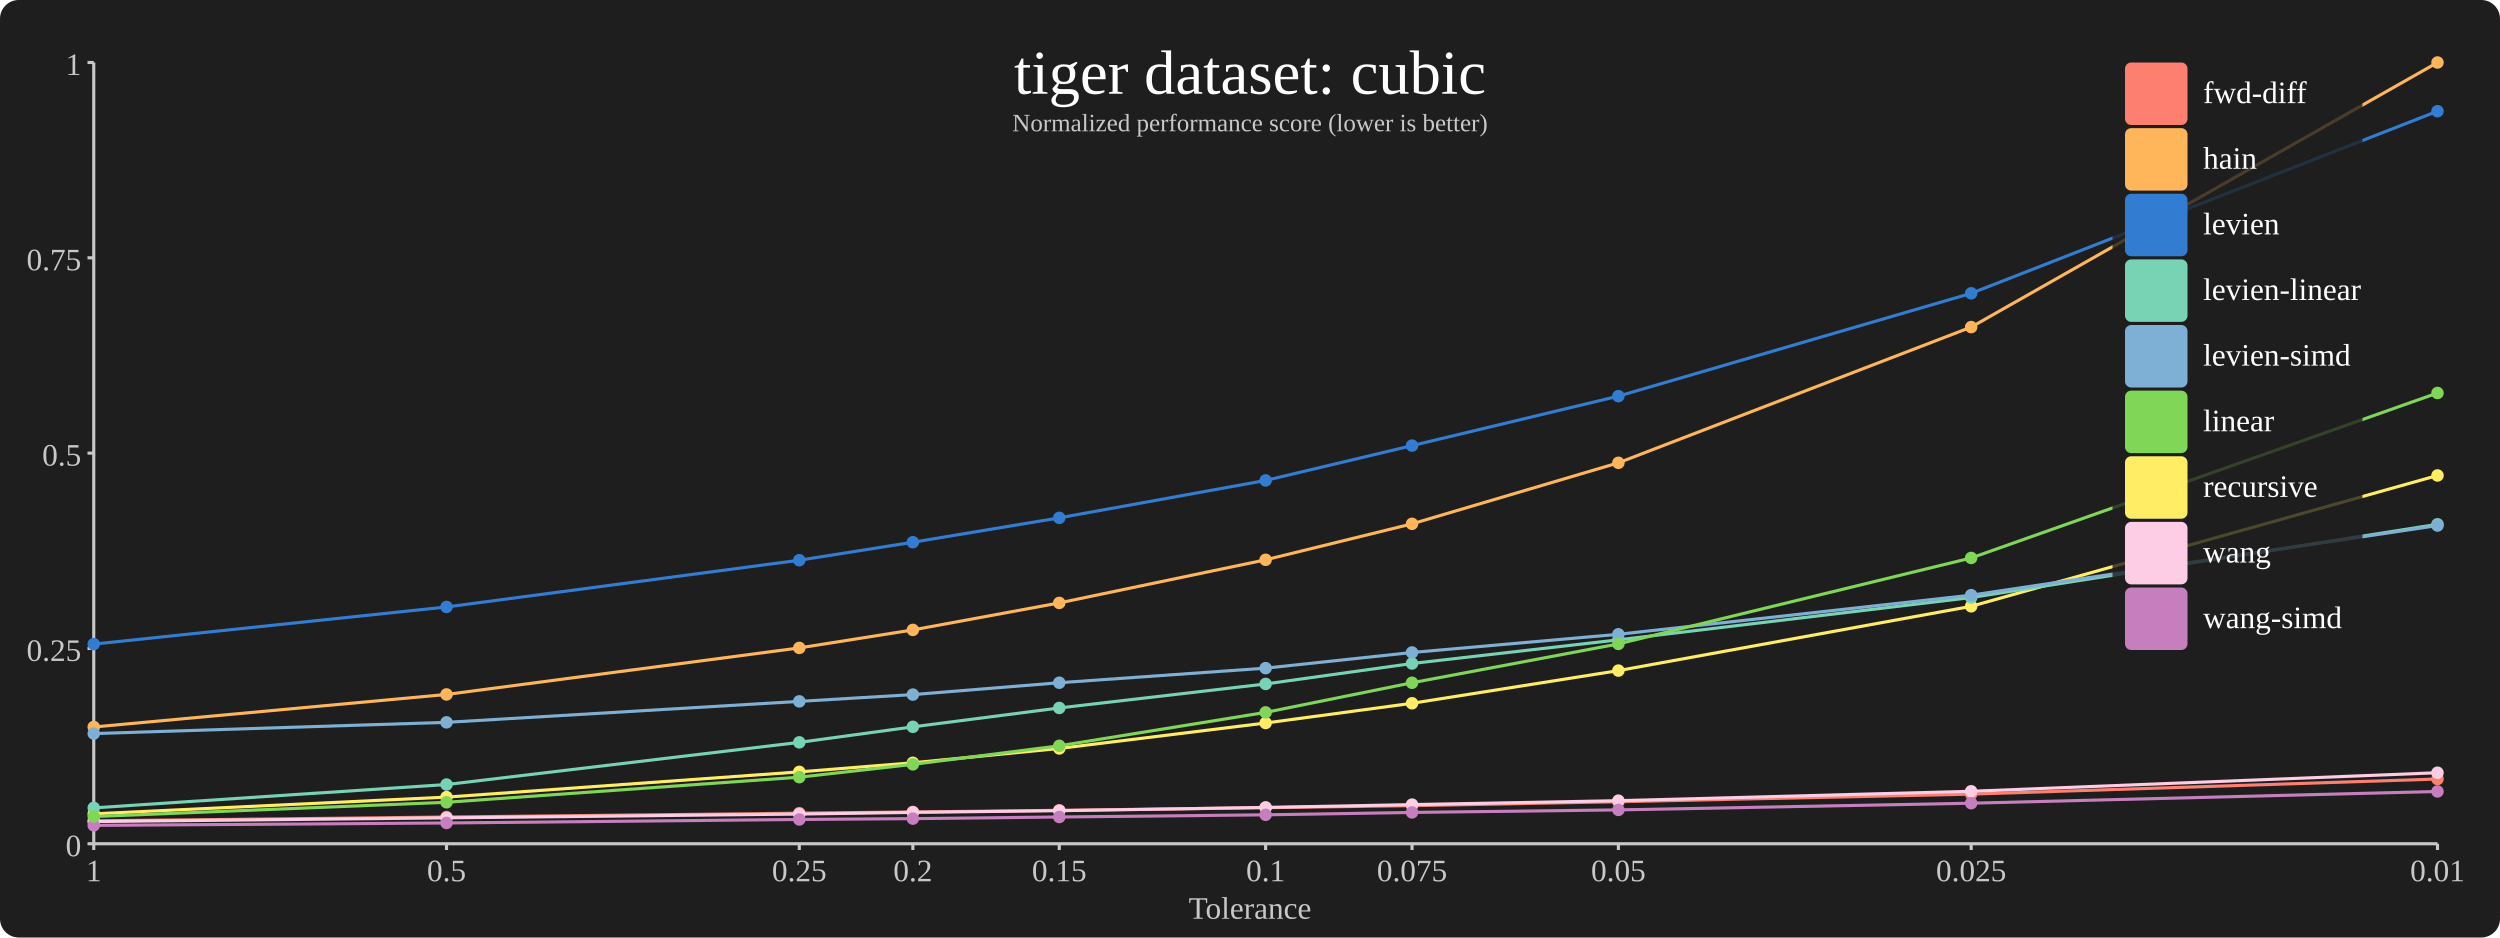
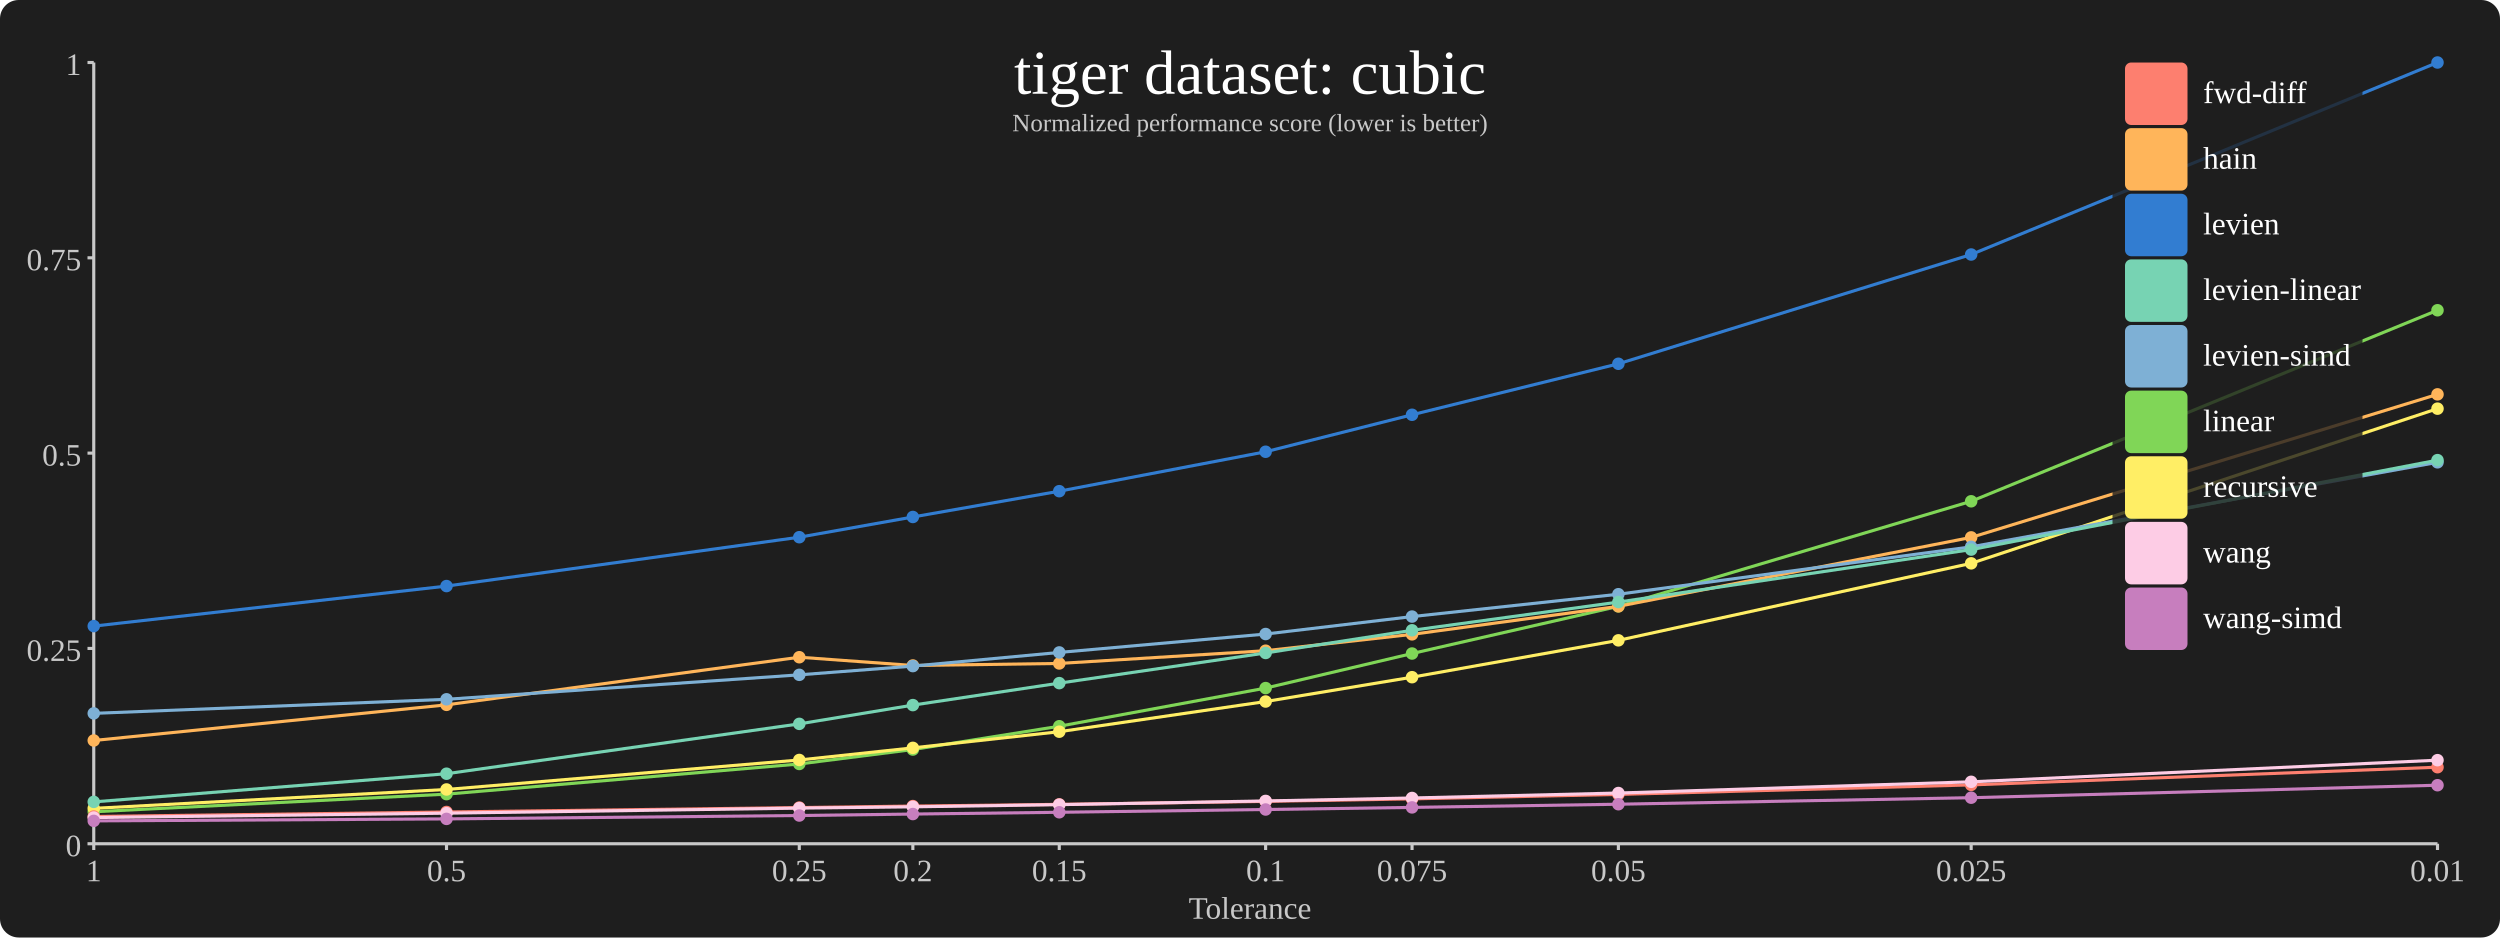
<svg xmlns="http://www.w3.org/2000/svg" viewBox="0 0 800 300">
  <rect x="0" y="0" width="800" height="300" ry="6" style="fill:rgb(30,30,30);stroke:none;fill-opacity:1;stroke-opacity:1;" />
  <path d="M 30 20 L 30 270" style="stroke:rgb(200,200,200);stroke-width:1" />
  <path d="M 30 270 L 780 270" style="stroke:rgb(200,200,200);stroke-width:1" />
  <path d="M 780 270 L 780 272" style="stroke:rgb(200,200,200);stroke-width:1" />
  <text x="780" y="282" style="font-size:10px;fill:rgb(200,200,200);text-anchor:middle;text-align:center;"> 0.01 </text>
  <path d="M 630.772 270 L 630.772 272" style="stroke:rgb(200,200,200);stroke-width:1" />
  <text x="630.772" y="282" style="font-size:10px;fill:rgb(200,200,200);text-anchor:middle;text-align:center;"> 0.025 </text>
  <path d="M 517.886 270 L 517.886 272" style="stroke:rgb(200,200,200);stroke-width:1" />
  <text x="517.886" y="282" style="font-size:10px;fill:rgb(200,200,200);text-anchor:middle;text-align:center;"> 0.05 </text>
  <path d="M 451.852 270 L 451.852 272" style="stroke:rgb(200,200,200);stroke-width:1" />
  <text x="451.852" y="282" style="font-size:10px;fill:rgb(200,200,200);text-anchor:middle;text-align:center;"> 0.075 </text>
  <path d="M 405 270 L 405 272" style="stroke:rgb(200,200,200);stroke-width:1" />
  <text x="405" y="282" style="font-size:10px;fill:rgb(200,200,200);text-anchor:middle;text-align:center;"> 0.1 </text>
  <path d="M 338.966 270 L 338.966 272" style="stroke:rgb(200,200,200);stroke-width:1" />
  <text x="338.966" y="282" style="font-size:10px;fill:rgb(200,200,200);text-anchor:middle;text-align:center;"> 0.15 </text>
  <path d="M 292.114 270 L 292.114 272" style="stroke:rgb(200,200,200);stroke-width:1" />
  <text x="292.114" y="282" style="font-size:10px;fill:rgb(200,200,200);text-anchor:middle;text-align:center;"> 0.2 </text>
  <path d="M 255.773 270 L 255.773 272" style="stroke:rgb(200,200,200);stroke-width:1" />
  <text x="255.773" y="282" style="font-size:10px;fill:rgb(200,200,200);text-anchor:middle;text-align:center;"> 0.25 </text>
  <path d="M 142.886 270 L 142.886 272" style="stroke:rgb(200,200,200);stroke-width:1" />
  <text x="142.886" y="282" style="font-size:10px;fill:rgb(200,200,200);text-anchor:middle;text-align:center;"> 0.5 </text>
  <path d="M 30 270 L 30 272" style="stroke:rgb(200,200,200);stroke-width:1" />
  <text x="30" y="282" style="font-size:10px;fill:rgb(200,200,200);text-anchor:middle;text-align:center;"> 1 </text>
  <path d="M 28 270 L 30 270" style="stroke:rgb(200,200,200);stroke-width:1" />
  <text x="26" y="274" style="font-size:10px;fill:rgb(200,200,200);text-anchor:end;text-align:right;"> 0 </text>
  <path d="M 28 207.5 L 30 207.5" style="stroke:rgb(200,200,200);stroke-width:1" />
  <text x="26" y="211.5" style="font-size:10px;fill:rgb(200,200,200);text-anchor:end;text-align:right;"> 0.25 </text>
  <path d="M 28 145 L 30 145" style="stroke:rgb(200,200,200);stroke-width:1" />
  <text x="26" y="149" style="font-size:10px;fill:rgb(200,200,200);text-anchor:end;text-align:right;"> 0.5 </text>
  <path d="M 28 82.5 L 30 82.5" style="stroke:rgb(200,200,200);stroke-width:1" />
  <text x="26" y="86.5" style="font-size:10px;fill:rgb(200,200,200);text-anchor:end;text-align:right;"> 0.75 </text>
  <path d="M 28 20 L 30 20" style="stroke:rgb(200,200,200);stroke-width:1" />
  <text x="26" y="24" style="font-size:10px;fill:rgb(200,200,200);text-anchor:end;text-align:right;"> 1 </text>
  <text x="400" y="294" style="font-size:10px;fill:rgb(200,200,200);text-anchor:middle;text-align:center;"> Tolerance </text>
-   <circle cx="780" cy="152.147" r="2" style="fill:rgb(255,238,101);stroke:none;fill-opacity:1;stroke-opacity:1;" />
-   <path d="M 780 152.147 L 630.772 194.018" style="stroke:rgb(255,238,101);stroke-width:1" />
-   <circle cx="630.772" cy="194.018" r="2" style="fill:rgb(255,238,101);stroke:none;fill-opacity:1;stroke-opacity:1;" />
-   <path d="M 630.772 194.018 L 517.886 214.593" style="stroke:rgb(255,238,101);stroke-width:1" />
-   <circle cx="517.886" cy="214.593" r="2" style="fill:rgb(255,238,101);stroke:none;fill-opacity:1;stroke-opacity:1;" />
-   <path d="M 517.886 214.593 L 451.852 225.048" style="stroke:rgb(255,238,101);stroke-width:1" />
-   <circle cx="451.852" cy="225.048" r="2" style="fill:rgb(255,238,101);stroke:none;fill-opacity:1;stroke-opacity:1;" />
-   <path d="M 451.852 225.048 L 405 231.357" style="stroke:rgb(255,238,101);stroke-width:1" />
-   <circle cx="405" cy="231.357" r="2" style="fill:rgb(255,238,101);stroke:none;fill-opacity:1;stroke-opacity:1;" />
-   <path d="M 405 231.357 L 338.966 239.502" style="stroke:rgb(255,238,101);stroke-width:1" />
-   <circle cx="338.966" cy="239.502" r="2" style="fill:rgb(255,238,101);stroke:none;fill-opacity:1;stroke-opacity:1;" />
-   <path d="M 338.966 239.502 L 292.114 244.093" style="stroke:rgb(255,238,101);stroke-width:1" />
-   <circle cx="292.114" cy="244.093" r="2" style="fill:rgb(255,238,101);stroke:none;fill-opacity:1;stroke-opacity:1;" />
-   <path d="M 292.114 244.093 L 255.773 247" style="stroke:rgb(255,238,101);stroke-width:1" />
-   <circle cx="255.773" cy="247" r="2" style="fill:rgb(255,238,101);stroke:none;fill-opacity:1;stroke-opacity:1;" />
-   <path d="M 255.773 247 L 142.886 255.072" style="stroke:rgb(255,238,101);stroke-width:1" />
-   <circle cx="142.886" cy="255.072" r="2" style="fill:rgb(255,238,101);stroke:none;fill-opacity:1;stroke-opacity:1;" />
-   <path d="M 142.886 255.072 L 30 260.42" style="stroke:rgb(255,238,101);stroke-width:1" />
-   <circle cx="30" cy="260.42" r="2" style="fill:rgb(255,238,101);stroke:none;fill-opacity:1;stroke-opacity:1;" />
-   <circle cx="780" cy="20" r="2" style="fill:rgb(255,181,90);stroke:none;fill-opacity:1;stroke-opacity:1;" />
-   <path d="M 780 20 L 630.772 104.67" style="stroke:rgb(255,181,90);stroke-width:1" />
-   <circle cx="630.772" cy="104.67" r="2" style="fill:rgb(255,181,90);stroke:none;fill-opacity:1;stroke-opacity:1;" />
-   <path d="M 630.772 104.67 L 517.886 148.097" style="stroke:rgb(255,181,90);stroke-width:1" />
-   <circle cx="517.886" cy="148.097" r="2" style="fill:rgb(255,181,90);stroke:none;fill-opacity:1;stroke-opacity:1;" />
-   <path d="M 517.886 148.097 L 451.852 167.627" style="stroke:rgb(255,181,90);stroke-width:1" />
-   <circle cx="451.852" cy="167.627" r="2" style="fill:rgb(255,181,90);stroke:none;fill-opacity:1;stroke-opacity:1;" />
-   <path d="M 451.852 167.627 L 405 179.135" style="stroke:rgb(255,181,90);stroke-width:1" />
-   <circle cx="405" cy="179.135" r="2" style="fill:rgb(255,181,90);stroke:none;fill-opacity:1;stroke-opacity:1;" />
-   <path d="M 405 179.135 L 338.966 192.93" style="stroke:rgb(255,181,90);stroke-width:1" />
-   <circle cx="338.966" cy="192.93" r="2" style="fill:rgb(255,181,90);stroke:none;fill-opacity:1;stroke-opacity:1;" />
-   <path d="M 338.966 192.93 L 292.114 201.573" style="stroke:rgb(255,181,90);stroke-width:1" />
-   <circle cx="292.114" cy="201.573" r="2" style="fill:rgb(255,181,90);stroke:none;fill-opacity:1;stroke-opacity:1;" />
-   <path d="M 292.114 201.573 L 255.773 207.33" style="stroke:rgb(255,181,90);stroke-width:1" />
-   <circle cx="255.773" cy="207.33" r="2" style="fill:rgb(255,181,90);stroke:none;fill-opacity:1;stroke-opacity:1;" />
-   <path d="M 255.773 207.33 L 142.886 222.22" style="stroke:rgb(255,181,90);stroke-width:1" />
-   <circle cx="142.886" cy="222.22" r="2" style="fill:rgb(255,181,90);stroke:none;fill-opacity:1;stroke-opacity:1;" />
-   <path d="M 142.886 222.22 L 30 232.632" style="stroke:rgb(255,181,90);stroke-width:1" />
-   <circle cx="30" cy="232.632" r="2" style="fill:rgb(255,181,90);stroke:none;fill-opacity:1;stroke-opacity:1;" />
-   <circle cx="780" cy="249.285" r="2" style="fill:rgb(253,127,111);stroke:none;fill-opacity:1;stroke-opacity:1;" />
-   <path d="M 780 249.285 L 630.772 254.12" style="stroke:rgb(253,127,111);stroke-width:1" />
-   <circle cx="630.772" cy="254.12" r="2" style="fill:rgb(253,127,111);stroke:none;fill-opacity:1;stroke-opacity:1;" />
-   <path d="M 630.772 254.12 L 517.886 256.55" style="stroke:rgb(253,127,111);stroke-width:1" />
-   <circle cx="517.886" cy="256.55" r="2" style="fill:rgb(253,127,111);stroke:none;fill-opacity:1;stroke-opacity:1;" />
-   <path d="M 517.886 256.55 L 451.852 257.8" style="stroke:rgb(253,127,111);stroke-width:1" />
-   <circle cx="451.852" cy="257.8" r="2" style="fill:rgb(253,127,111);stroke:none;fill-opacity:1;stroke-opacity:1;" />
-   <path d="M 451.852 257.8 L 405 258.455" style="stroke:rgb(253,127,111);stroke-width:1" />
-   <circle cx="405" cy="258.455" r="2" style="fill:rgb(253,127,111);stroke:none;fill-opacity:1;stroke-opacity:1;" />
-   <path d="M 405 258.455 L 338.966 259.303" style="stroke:rgb(253,127,111);stroke-width:1" />
-   <circle cx="338.966" cy="259.303" r="2" style="fill:rgb(253,127,111);stroke:none;fill-opacity:1;stroke-opacity:1;" />
-   <path d="M 338.966 259.303 L 292.114 259.827" style="stroke:rgb(253,127,111);stroke-width:1" />
-   <circle cx="292.114" cy="259.827" r="2" style="fill:rgb(253,127,111);stroke:none;fill-opacity:1;stroke-opacity:1;" />
-   <path d="M 292.114 259.827 L 255.773 260.217" style="stroke:rgb(253,127,111);stroke-width:1" />
-   <circle cx="255.773" cy="260.217" r="2" style="fill:rgb(253,127,111);stroke:none;fill-opacity:1;stroke-opacity:1;" />
-   <path d="M 255.773 260.217 L 142.886 261.45" style="stroke:rgb(253,127,111);stroke-width:1" />
-   <circle cx="142.886" cy="261.45" r="2" style="fill:rgb(253,127,111);stroke:none;fill-opacity:1;stroke-opacity:1;" />
-   <path d="M 142.886 261.45 L 30 262.673" style="stroke:rgb(253,127,111);stroke-width:1" />
-   <circle cx="30" cy="262.673" r="2" style="fill:rgb(253,127,111);stroke:none;fill-opacity:1;stroke-opacity:1;" />
-   <circle cx="780" cy="167.775" r="2" style="fill:rgb(119,211,179);stroke:none;fill-opacity:1;stroke-opacity:1;" />
-   <path d="M 780 167.775 L 630.772 191.207" style="stroke:rgb(119,211,179);stroke-width:1" />
-   <circle cx="630.772" cy="191.207" r="2" style="fill:rgb(119,211,179);stroke:none;fill-opacity:1;stroke-opacity:1;" />
-   <path d="M 630.772 191.207 L 517.886 204.735" style="stroke:rgb(119,211,179);stroke-width:1" />
-   <circle cx="517.886" cy="204.735" r="2" style="fill:rgb(119,211,179);stroke:none;fill-opacity:1;stroke-opacity:1;" />
-   <path d="M 517.886 204.735 L 451.852 212.315" style="stroke:rgb(119,211,179);stroke-width:1" />
-   <circle cx="451.852" cy="212.315" r="2" style="fill:rgb(119,211,179);stroke:none;fill-opacity:1;stroke-opacity:1;" />
-   <path d="M 451.852 212.315 L 405 218.86" style="stroke:rgb(119,211,179);stroke-width:1" />
-   <circle cx="405" cy="218.86" r="2" style="fill:rgb(119,211,179);stroke:none;fill-opacity:1;stroke-opacity:1;" />
-   <path d="M 405 218.86 L 338.966 226.54" style="stroke:rgb(119,211,179);stroke-width:1" />
-   <circle cx="338.966" cy="226.54" r="2" style="fill:rgb(119,211,179);stroke:none;fill-opacity:1;stroke-opacity:1;" />
-   <path d="M 338.966 226.54 L 292.114 232.588" style="stroke:rgb(119,211,179);stroke-width:1" />
-   <circle cx="292.114" cy="232.588" r="2" style="fill:rgb(119,211,179);stroke:none;fill-opacity:1;stroke-opacity:1;" />
-   <path d="M 292.114 232.588 L 255.773 237.555" style="stroke:rgb(119,211,179);stroke-width:1" />
-   <circle cx="255.773" cy="237.555" r="2" style="fill:rgb(119,211,179);stroke:none;fill-opacity:1;stroke-opacity:1;" />
-   <path d="M 255.773 237.555 L 142.886 251.05" style="stroke:rgb(119,211,179);stroke-width:1" />
-   <circle cx="142.886" cy="251.05" r="2" style="fill:rgb(119,211,179);stroke:none;fill-opacity:1;stroke-opacity:1;" />
-   <path d="M 142.886 251.05 L 30 258.515" style="stroke:rgb(119,211,179);stroke-width:1" />
-   <circle cx="30" cy="258.515" r="2" style="fill:rgb(119,211,179);stroke:none;fill-opacity:1;stroke-opacity:1;" />
-   <circle cx="780" cy="168.17" r="2" style="fill:rgb(126,176,213);stroke:none;fill-opacity:1;stroke-opacity:1;" />
-   <path d="M 780 168.17 L 630.772 190.448" style="stroke:rgb(126,176,213);stroke-width:1" />
-   <circle cx="630.772" cy="190.448" r="2" style="fill:rgb(126,176,213);stroke:none;fill-opacity:1;stroke-opacity:1;" />
-   <path d="M 630.772 190.448 L 517.886 202.97" style="stroke:rgb(126,176,213);stroke-width:1" />
-   <circle cx="517.886" cy="202.97" r="2" style="fill:rgb(126,176,213);stroke:none;fill-opacity:1;stroke-opacity:1;" />
-   <path d="M 517.886 202.97 L 451.852 208.79" style="stroke:rgb(126,176,213);stroke-width:1" />
-   <circle cx="451.852" cy="208.79" r="2" style="fill:rgb(126,176,213);stroke:none;fill-opacity:1;stroke-opacity:1;" />
-   <path d="M 451.852 208.79 L 405 213.803" style="stroke:rgb(126,176,213);stroke-width:1" />
-   <circle cx="405" cy="213.803" r="2" style="fill:rgb(126,176,213);stroke:none;fill-opacity:1;stroke-opacity:1;" />
-   <path d="M 405 213.803 L 338.966 218.47" style="stroke:rgb(126,176,213);stroke-width:1" />
-   <circle cx="338.966" cy="218.47" r="2" style="fill:rgb(126,176,213);stroke:none;fill-opacity:1;stroke-opacity:1;" />
-   <path d="M 338.966 218.47 L 292.114 222.265" style="stroke:rgb(126,176,213);stroke-width:1" />
-   <circle cx="292.114" cy="222.265" r="2" style="fill:rgb(126,176,213);stroke:none;fill-opacity:1;stroke-opacity:1;" />
-   <path d="M 292.114 222.265 L 255.773 224.438" style="stroke:rgb(126,176,213);stroke-width:1" />
-   <circle cx="255.773" cy="224.438" r="2" style="fill:rgb(126,176,213);stroke:none;fill-opacity:1;stroke-opacity:1;" />
-   <path d="M 255.773 224.438 L 142.886 231.15" style="stroke:rgb(126,176,213);stroke-width:1" />
-   <circle cx="142.886" cy="231.15" r="2" style="fill:rgb(126,176,213);stroke:none;fill-opacity:1;stroke-opacity:1;" />
-   <path d="M 142.886 231.15 L 30 234.74" style="stroke:rgb(126,176,213);stroke-width:1" />
-   <circle cx="30" cy="234.74" r="2" style="fill:rgb(126,176,213);stroke:none;fill-opacity:1;stroke-opacity:1;" />
-   <circle cx="780" cy="35.583" r="2" style="fill:rgb(50,125,209);stroke:none;fill-opacity:1;stroke-opacity:1;" />
-   <path d="M 780 35.583 L 630.772 93.862" style="stroke:rgb(50,125,209);stroke-width:1" />
-   <circle cx="630.772" cy="93.862" r="2" style="fill:rgb(50,125,209);stroke:none;fill-opacity:1;stroke-opacity:1;" />
-   <path d="M 630.772 93.862 L 517.886 126.763" style="stroke:rgb(50,125,209);stroke-width:1" />
-   <circle cx="517.886" cy="126.763" r="2" style="fill:rgb(50,125,209);stroke:none;fill-opacity:1;stroke-opacity:1;" />
-   <path d="M 517.886 126.763 L 451.852 142.597" style="stroke:rgb(50,125,209);stroke-width:1" />
-   <circle cx="451.852" cy="142.597" r="2" style="fill:rgb(50,125,209);stroke:none;fill-opacity:1;stroke-opacity:1;" />
-   <path d="M 451.852 142.597 L 405 153.74" style="stroke:rgb(50,125,209);stroke-width:1" />
-   <circle cx="405" cy="153.74" r="2" style="fill:rgb(50,125,209);stroke:none;fill-opacity:1;stroke-opacity:1;" />
-   <path d="M 405 153.74 L 338.966 165.71" style="stroke:rgb(50,125,209);stroke-width:1" />
-   <circle cx="338.966" cy="165.71" r="2" style="fill:rgb(50,125,209);stroke:none;fill-opacity:1;stroke-opacity:1;" />
-   <path d="M 338.966 165.71 L 292.114 173.515" style="stroke:rgb(50,125,209);stroke-width:1" />
-   <circle cx="292.114" cy="173.515" r="2" style="fill:rgb(50,125,209);stroke:none;fill-opacity:1;stroke-opacity:1;" />
-   <path d="M 292.114 173.515 L 255.773 179.265" style="stroke:rgb(50,125,209);stroke-width:1" />
-   <circle cx="255.773" cy="179.265" r="2" style="fill:rgb(50,125,209);stroke:none;fill-opacity:1;stroke-opacity:1;" />
-   <path d="M 255.773 179.265 L 142.886 194.222" style="stroke:rgb(50,125,209);stroke-width:1" />
-   <circle cx="142.886" cy="194.222" r="2" style="fill:rgb(50,125,209);stroke:none;fill-opacity:1;stroke-opacity:1;" />
-   <path d="M 142.886 194.222 L 30 206.11" style="stroke:rgb(50,125,209);stroke-width:1" />
-   <circle cx="30" cy="206.11" r="2" style="fill:rgb(50,125,209);stroke:none;fill-opacity:1;stroke-opacity:1;" />
-   <circle cx="780" cy="247.272" r="2" style="fill:rgb(253,204,229);stroke:none;fill-opacity:1;stroke-opacity:1;" />
-   <path d="M 780 247.272 L 630.772 253.208" style="stroke:rgb(253,204,229);stroke-width:1" />
-   <circle cx="630.772" cy="253.208" r="2" style="fill:rgb(253,204,229);stroke:none;fill-opacity:1;stroke-opacity:1;" />
-   <path d="M 630.772 253.208 L 517.886 256.215" style="stroke:rgb(253,204,229);stroke-width:1" />
-   <circle cx="517.886" cy="256.215" r="2" style="fill:rgb(253,204,229);stroke:none;fill-opacity:1;stroke-opacity:1;" />
-   <path d="M 517.886 256.215 L 451.852 257.475" style="stroke:rgb(253,204,229);stroke-width:1" />
-   <circle cx="451.852" cy="257.475" r="2" style="fill:rgb(253,204,229);stroke:none;fill-opacity:1;stroke-opacity:1;" />
-   <path d="M 451.852 257.475 L 405 258.377" style="stroke:rgb(253,204,229);stroke-width:1" />
-   <circle cx="405" cy="258.377" r="2" style="fill:rgb(253,204,229);stroke:none;fill-opacity:1;stroke-opacity:1;" />
-   <path d="M 405 258.377 L 338.966 259.415" style="stroke:rgb(253,204,229);stroke-width:1" />
-   <circle cx="338.966" cy="259.415" r="2" style="fill:rgb(253,204,229);stroke:none;fill-opacity:1;stroke-opacity:1;" />
-   <path d="M 338.966 259.415 L 292.114 259.957" style="stroke:rgb(253,204,229);stroke-width:1" />
-   <circle cx="292.114" cy="259.957" r="2" style="fill:rgb(253,204,229);stroke:none;fill-opacity:1;stroke-opacity:1;" />
-   <path d="M 292.114 259.957 L 255.773 260.498" style="stroke:rgb(253,204,229);stroke-width:1" />
-   <circle cx="255.773" cy="260.498" r="2" style="fill:rgb(253,204,229);stroke:none;fill-opacity:1;stroke-opacity:1;" />
-   <path d="M 255.773 260.498 L 142.886 261.712" style="stroke:rgb(253,204,229);stroke-width:1" />
-   <circle cx="142.886" cy="261.712" r="2" style="fill:rgb(253,204,229);stroke:none;fill-opacity:1;stroke-opacity:1;" />
-   <path d="M 142.886 261.712 L 30 262.887" style="stroke:rgb(253,204,229);stroke-width:1" />
-   <circle cx="30" cy="262.887" r="2" style="fill:rgb(253,204,229);stroke:none;fill-opacity:1;stroke-opacity:1;" />
-   <circle cx="780" cy="253.268" r="2" style="fill:rgb(199,126,190);stroke:none;fill-opacity:1;stroke-opacity:1;" />
-   <path d="M 780 253.268 L 630.772 257.025" style="stroke:rgb(199,126,190);stroke-width:1" />
-   <circle cx="630.772" cy="257.025" r="2" style="fill:rgb(199,126,190);stroke:none;fill-opacity:1;stroke-opacity:1;" />
-   <path d="M 630.772 257.025 L 517.886 259.165" style="stroke:rgb(199,126,190);stroke-width:1" />
-   <circle cx="517.886" cy="259.165" r="2" style="fill:rgb(199,126,190);stroke:none;fill-opacity:1;stroke-opacity:1;" />
-   <path d="M 517.886 259.165 L 451.852 259.978" style="stroke:rgb(199,126,190);stroke-width:1" />
-   <circle cx="451.852" cy="259.978" r="2" style="fill:rgb(199,126,190);stroke:none;fill-opacity:1;stroke-opacity:1;" />
-   <path d="M 451.852 259.978 L 405 260.74" style="stroke:rgb(199,126,190);stroke-width:1" />
-   <circle cx="405" cy="260.74" r="2" style="fill:rgb(199,126,190);stroke:none;fill-opacity:1;stroke-opacity:1;" />
-   <path d="M 405 260.74 L 338.966 261.44" style="stroke:rgb(199,126,190);stroke-width:1" />
-   <circle cx="338.966" cy="261.44" r="2" style="fill:rgb(199,126,190);stroke:none;fill-opacity:1;stroke-opacity:1;" />
-   <path d="M 338.966 261.44 L 292.114 261.96" style="stroke:rgb(199,126,190);stroke-width:1" />
-   <circle cx="292.114" cy="261.96" r="2" style="fill:rgb(199,126,190);stroke:none;fill-opacity:1;stroke-opacity:1;" />
-   <path d="M 292.114 261.96 L 255.773 262.23" style="stroke:rgb(199,126,190);stroke-width:1" />
-   <circle cx="255.773" cy="262.23" r="2" style="fill:rgb(199,126,190);stroke:none;fill-opacity:1;stroke-opacity:1;" />
-   <path d="M 255.773 262.23 L 142.886 263.353" style="stroke:rgb(199,126,190);stroke-width:1" />
-   <circle cx="142.886" cy="263.353" r="2" style="fill:rgb(199,126,190);stroke:none;fill-opacity:1;stroke-opacity:1;" />
-   <path d="M 142.886 263.353 L 30 264.125" style="stroke:rgb(199,126,190);stroke-width:1" />
-   <circle cx="30" cy="264.125" r="2" style="fill:rgb(199,126,190);stroke:none;fill-opacity:1;stroke-opacity:1;" />
-   <circle cx="780" cy="125.755" r="2" style="fill:rgb(128,214,87);stroke:none;fill-opacity:1;stroke-opacity:1;" />
-   <path d="M 780 125.755 L 630.772 178.545" style="stroke:rgb(128,214,87);stroke-width:1" />
-   <circle cx="630.772" cy="178.545" r="2" style="fill:rgb(128,214,87);stroke:none;fill-opacity:1;stroke-opacity:1;" />
-   <path d="M 630.772 178.545 L 517.886 206.045" style="stroke:rgb(128,214,87);stroke-width:1" />
-   <circle cx="517.886" cy="206.045" r="2" style="fill:rgb(128,214,87);stroke:none;fill-opacity:1;stroke-opacity:1;" />
-   <path d="M 517.886 206.045 L 451.852 218.482" style="stroke:rgb(128,214,87);stroke-width:1" />
-   <circle cx="451.852" cy="218.482" r="2" style="fill:rgb(128,214,87);stroke:none;fill-opacity:1;stroke-opacity:1;" />
-   <path d="M 451.852 218.482 L 405 227.96" style="stroke:rgb(128,214,87);stroke-width:1" />
-   <circle cx="405" cy="227.96" r="2" style="fill:rgb(128,214,87);stroke:none;fill-opacity:1;stroke-opacity:1;" />
-   <path d="M 405 227.96 L 338.966 238.65" style="stroke:rgb(128,214,87);stroke-width:1" />
-   <circle cx="338.966" cy="238.65" r="2" style="fill:rgb(128,214,87);stroke:none;fill-opacity:1;stroke-opacity:1;" />
-   <path d="M 338.966 238.65 L 292.114 244.593" style="stroke:rgb(128,214,87);stroke-width:1" />
-   <circle cx="292.114" cy="244.593" r="2" style="fill:rgb(128,214,87);stroke:none;fill-opacity:1;stroke-opacity:1;" />
-   <path d="M 292.114 244.593 L 255.773 248.692" style="stroke:rgb(128,214,87);stroke-width:1" />
-   <circle cx="255.773" cy="248.692" r="2" style="fill:rgb(128,214,87);stroke:none;fill-opacity:1;stroke-opacity:1;" />
-   <path d="M 255.773 248.692 L 142.886 256.728" style="stroke:rgb(128,214,87);stroke-width:1" />
-   <circle cx="142.886" cy="256.728" r="2" style="fill:rgb(128,214,87);stroke:none;fill-opacity:1;stroke-opacity:1;" />
-   <path d="M 142.886 256.728 L 30 261.29" style="stroke:rgb(128,214,87);stroke-width:1" />
-   <circle cx="30" cy="261.29" r="2" style="fill:rgb(128,214,87);stroke:none;fill-opacity:1;stroke-opacity:1;" />
+   <circle cx="780" cy="99.282" r="2" style="fill:rgb(128,214,87);stroke:none;fill-opacity:1;stroke-opacity:1;" />
+   <path d="M 780 99.282 L 630.772 160.41" style="stroke:rgb(128,214,87);stroke-width:1" />
+   <circle cx="630.772" cy="160.41" r="2" style="fill:rgb(128,214,87);stroke:none;fill-opacity:1;stroke-opacity:1;" />
+   <path d="M 630.772 160.41 L 517.886 194.022" style="stroke:rgb(128,214,87);stroke-width:1" />
+   <circle cx="517.886" cy="194.022" r="2" style="fill:rgb(128,214,87);stroke:none;fill-opacity:1;stroke-opacity:1;" />
+   <path d="M 517.886 194.022 L 451.852 209.127" style="stroke:rgb(128,214,87);stroke-width:1" />
+   <circle cx="451.852" cy="209.127" r="2" style="fill:rgb(128,214,87);stroke:none;fill-opacity:1;stroke-opacity:1;" />
+   <path d="M 451.852 209.127 L 405 220.185" style="stroke:rgb(128,214,87);stroke-width:1" />
+   <circle cx="405" cy="220.185" r="2" style="fill:rgb(128,214,87);stroke:none;fill-opacity:1;stroke-opacity:1;" />
+   <path d="M 405 220.185 L 338.966 232.393" style="stroke:rgb(128,214,87);stroke-width:1" />
+   <circle cx="338.966" cy="232.393" r="2" style="fill:rgb(128,214,87);stroke:none;fill-opacity:1;stroke-opacity:1;" />
+   <path d="M 338.966 232.393 L 292.114 239.855" style="stroke:rgb(128,214,87);stroke-width:1" />
+   <circle cx="292.114" cy="239.855" r="2" style="fill:rgb(128,214,87);stroke:none;fill-opacity:1;stroke-opacity:1;" />
+   <path d="M 292.114 239.855 L 255.773 244.47" style="stroke:rgb(128,214,87);stroke-width:1" />
+   <circle cx="255.773" cy="244.47" r="2" style="fill:rgb(128,214,87);stroke:none;fill-opacity:1;stroke-opacity:1;" />
+   <path d="M 255.773 244.47 L 142.886 254.125" style="stroke:rgb(128,214,87);stroke-width:1" />
+   <circle cx="142.886" cy="254.125" r="2" style="fill:rgb(128,214,87);stroke:none;fill-opacity:1;stroke-opacity:1;" />
+   <path d="M 142.886 254.125 L 30 259.76" style="stroke:rgb(128,214,87);stroke-width:1" />
+   <circle cx="30" cy="259.76" r="2" style="fill:rgb(128,214,87);stroke:none;fill-opacity:1;stroke-opacity:1;" />
+   <circle cx="780" cy="130.77" r="2" style="fill:rgb(255,238,101);stroke:none;fill-opacity:1;stroke-opacity:1;" />
+   <path d="M 780 130.77 L 630.772 180.268" style="stroke:rgb(255,238,101);stroke-width:1" />
+   <circle cx="630.772" cy="180.268" r="2" style="fill:rgb(255,238,101);stroke:none;fill-opacity:1;stroke-opacity:1;" />
+   <path d="M 630.772 180.268 L 517.886 204.907" style="stroke:rgb(255,238,101);stroke-width:1" />
+   <circle cx="517.886" cy="204.907" r="2" style="fill:rgb(255,238,101);stroke:none;fill-opacity:1;stroke-opacity:1;" />
+   <path d="M 517.886 204.907 L 451.852 216.7" style="stroke:rgb(255,238,101);stroke-width:1" />
+   <circle cx="451.852" cy="216.7" r="2" style="fill:rgb(255,238,101);stroke:none;fill-opacity:1;stroke-opacity:1;" />
+   <path d="M 451.852 216.7 L 405 224.488" style="stroke:rgb(255,238,101);stroke-width:1" />
+   <circle cx="405" cy="224.488" r="2" style="fill:rgb(255,238,101);stroke:none;fill-opacity:1;stroke-opacity:1;" />
+   <path d="M 405 224.488 L 338.966 234.143" style="stroke:rgb(255,238,101);stroke-width:1" />
+   <circle cx="338.966" cy="234.143" r="2" style="fill:rgb(255,238,101);stroke:none;fill-opacity:1;stroke-opacity:1;" />
+   <path d="M 338.966 234.143 L 292.114 239.317" style="stroke:rgb(255,238,101);stroke-width:1" />
+   <circle cx="292.114" cy="239.317" r="2" style="fill:rgb(255,238,101);stroke:none;fill-opacity:1;stroke-opacity:1;" />
+   <path d="M 292.114 239.317 L 255.773 243.192" style="stroke:rgb(255,238,101);stroke-width:1" />
+   <circle cx="255.773" cy="243.192" r="2" style="fill:rgb(255,238,101);stroke:none;fill-opacity:1;stroke-opacity:1;" />
+   <path d="M 255.773 243.192 L 142.886 252.63" style="stroke:rgb(255,238,101);stroke-width:1" />
+   <circle cx="142.886" cy="252.63" r="2" style="fill:rgb(255,238,101);stroke:none;fill-opacity:1;stroke-opacity:1;" />
+   <path d="M 142.886 252.63 L 30 258.675" style="stroke:rgb(255,238,101);stroke-width:1" />
+   <circle cx="30" cy="258.675" r="2" style="fill:rgb(255,238,101);stroke:none;fill-opacity:1;stroke-opacity:1;" />
+   <circle cx="780" cy="126.195" r="2" style="fill:rgb(255,181,90);stroke:none;fill-opacity:1;stroke-opacity:1;" />
+   <path d="M 780 126.195 L 630.772 171.965" style="stroke:rgb(255,181,90);stroke-width:1" />
+   <circle cx="630.772" cy="171.965" r="2" style="fill:rgb(255,181,90);stroke:none;fill-opacity:1;stroke-opacity:1;" />
+   <path d="M 630.772 171.965 L 517.886 194.028" style="stroke:rgb(255,181,90);stroke-width:1" />
+   <circle cx="517.886" cy="194.028" r="2" style="fill:rgb(255,181,90);stroke:none;fill-opacity:1;stroke-opacity:1;" />
+   <path d="M 517.886 194.028 L 451.852 202.99" style="stroke:rgb(255,181,90);stroke-width:1" />
+   <circle cx="451.852" cy="202.99" r="2" style="fill:rgb(255,181,90);stroke:none;fill-opacity:1;stroke-opacity:1;" />
+   <path d="M 451.852 202.99 L 405 208.225" style="stroke:rgb(255,181,90);stroke-width:1" />
+   <circle cx="405" cy="208.225" r="2" style="fill:rgb(255,181,90);stroke:none;fill-opacity:1;stroke-opacity:1;" />
+   <path d="M 405 208.225 L 338.966 212.303" style="stroke:rgb(255,181,90);stroke-width:1" />
+   <circle cx="338.966" cy="212.303" r="2" style="fill:rgb(255,181,90);stroke:none;fill-opacity:1;stroke-opacity:1;" />
+   <path d="M 338.966 212.303 L 292.114 212.955" style="stroke:rgb(255,181,90);stroke-width:1" />
+   <circle cx="292.114" cy="212.955" r="2" style="fill:rgb(255,181,90);stroke:none;fill-opacity:1;stroke-opacity:1;" />
+   <path d="M 292.114 212.955 L 255.773 210.312" style="stroke:rgb(255,181,90);stroke-width:1" />
+   <circle cx="255.773" cy="210.312" r="2" style="fill:rgb(255,181,90);stroke:none;fill-opacity:1;stroke-opacity:1;" />
+   <path d="M 255.773 210.312 L 142.886 225.548" style="stroke:rgb(255,181,90);stroke-width:1" />
+   <circle cx="142.886" cy="225.548" r="2" style="fill:rgb(255,181,90);stroke:none;fill-opacity:1;stroke-opacity:1;" />
+   <path d="M 142.886 225.548 L 30 236.958" style="stroke:rgb(255,181,90);stroke-width:1" />
+   <circle cx="30" cy="236.958" r="2" style="fill:rgb(255,181,90);stroke:none;fill-opacity:1;stroke-opacity:1;" />
+   <circle cx="780" cy="245.505" r="2" style="fill:rgb(253,127,111);stroke:none;fill-opacity:1;stroke-opacity:1;" />
+   <path d="M 780 245.505 L 630.772 251.167" style="stroke:rgb(253,127,111);stroke-width:1" />
+   <circle cx="630.772" cy="251.167" r="2" style="fill:rgb(253,127,111);stroke:none;fill-opacity:1;stroke-opacity:1;" />
+   <path d="M 630.772 251.167 L 517.886 254.215" style="stroke:rgb(253,127,111);stroke-width:1" />
+   <circle cx="517.886" cy="254.215" r="2" style="fill:rgb(253,127,111);stroke:none;fill-opacity:1;stroke-opacity:1;" />
+   <path d="M 517.886 254.215 L 451.852 255.637" style="stroke:rgb(253,127,111);stroke-width:1" />
+   <circle cx="451.852" cy="255.637" r="2" style="fill:rgb(253,127,111);stroke:none;fill-opacity:1;stroke-opacity:1;" />
+   <path d="M 451.852 255.637 L 405 256.435" style="stroke:rgb(253,127,111);stroke-width:1" />
+   <circle cx="405" cy="256.435" r="2" style="fill:rgb(253,127,111);stroke:none;fill-opacity:1;stroke-opacity:1;" />
+   <path d="M 405 256.435 L 338.966 257.395" style="stroke:rgb(253,127,111);stroke-width:1" />
+   <circle cx="338.966" cy="257.395" r="2" style="fill:rgb(253,127,111);stroke:none;fill-opacity:1;stroke-opacity:1;" />
+   <path d="M 338.966 257.395 L 292.114 257.942" style="stroke:rgb(253,127,111);stroke-width:1" />
+   <circle cx="292.114" cy="257.942" r="2" style="fill:rgb(253,127,111);stroke:none;fill-opacity:1;stroke-opacity:1;" />
+   <path d="M 292.114 257.942 L 255.773 258.415" style="stroke:rgb(253,127,111);stroke-width:1" />
+   <circle cx="255.773" cy="258.415" r="2" style="fill:rgb(253,127,111);stroke:none;fill-opacity:1;stroke-opacity:1;" />
+   <path d="M 255.773 258.415 L 142.886 259.837" style="stroke:rgb(253,127,111);stroke-width:1" />
+   <circle cx="142.886" cy="259.837" r="2" style="fill:rgb(253,127,111);stroke:none;fill-opacity:1;stroke-opacity:1;" />
+   <path d="M 142.886 259.837 L 30 261.277" style="stroke:rgb(253,127,111);stroke-width:1" />
+   <circle cx="30" cy="261.277" r="2" style="fill:rgb(253,127,111);stroke:none;fill-opacity:1;stroke-opacity:1;" />
+   <circle cx="780" cy="20" r="2" style="fill:rgb(50,125,209);stroke:none;fill-opacity:1;stroke-opacity:1;" />
+   <path d="M 780 20 L 630.772 81.443" style="stroke:rgb(50,125,209);stroke-width:1" />
+   <circle cx="630.772" cy="81.443" r="2" style="fill:rgb(50,125,209);stroke:none;fill-opacity:1;stroke-opacity:1;" />
+   <path d="M 630.772 81.443 L 517.886 116.41" style="stroke:rgb(50,125,209);stroke-width:1" />
+   <circle cx="517.886" cy="116.41" r="2" style="fill:rgb(50,125,209);stroke:none;fill-opacity:1;stroke-opacity:1;" />
+   <path d="M 517.886 116.41 L 451.852 132.727" style="stroke:rgb(50,125,209);stroke-width:1" />
+   <circle cx="451.852" cy="132.727" r="2" style="fill:rgb(50,125,209);stroke:none;fill-opacity:1;stroke-opacity:1;" />
+   <path d="M 451.852 132.727 L 405 144.56" style="stroke:rgb(50,125,209);stroke-width:1" />
+   <circle cx="405" cy="144.56" r="2" style="fill:rgb(50,125,209);stroke:none;fill-opacity:1;stroke-opacity:1;" />
+   <path d="M 405 144.56 L 338.966 157.177" style="stroke:rgb(50,125,209);stroke-width:1" />
+   <circle cx="338.966" cy="157.177" r="2" style="fill:rgb(50,125,209);stroke:none;fill-opacity:1;stroke-opacity:1;" />
+   <path d="M 338.966 157.177 L 292.114 165.433" style="stroke:rgb(50,125,209);stroke-width:1" />
+   <circle cx="292.114" cy="165.433" r="2" style="fill:rgb(50,125,209);stroke:none;fill-opacity:1;stroke-opacity:1;" />
+   <path d="M 292.114 165.433 L 255.773 171.905" style="stroke:rgb(50,125,209);stroke-width:1" />
+   <circle cx="255.773" cy="171.905" r="2" style="fill:rgb(50,125,209);stroke:none;fill-opacity:1;stroke-opacity:1;" />
+   <path d="M 255.773 171.905 L 142.886 187.54" style="stroke:rgb(50,125,209);stroke-width:1" />
+   <circle cx="142.886" cy="187.54" r="2" style="fill:rgb(50,125,209);stroke:none;fill-opacity:1;stroke-opacity:1;" />
+   <path d="M 142.886 187.54 L 30 200.353" style="stroke:rgb(50,125,209);stroke-width:1" />
+   <circle cx="30" cy="200.353" r="2" style="fill:rgb(50,125,209);stroke:none;fill-opacity:1;stroke-opacity:1;" />
+   <circle cx="780" cy="243.255" r="2" style="fill:rgb(253,204,229);stroke:none;fill-opacity:1;stroke-opacity:1;" />
+   <path d="M 780 243.255 L 630.772 250.18" style="stroke:rgb(253,204,229);stroke-width:1" />
+   <circle cx="630.772" cy="250.18" r="2" style="fill:rgb(253,204,229);stroke:none;fill-opacity:1;stroke-opacity:1;" />
+   <path d="M 630.772 250.18 L 517.886 253.768" style="stroke:rgb(253,204,229);stroke-width:1" />
+   <circle cx="517.886" cy="253.768" r="2" style="fill:rgb(253,204,229);stroke:none;fill-opacity:1;stroke-opacity:1;" />
+   <path d="M 517.886 253.768 L 451.852 255.355" style="stroke:rgb(253,204,229);stroke-width:1" />
+   <circle cx="451.852" cy="255.355" r="2" style="fill:rgb(253,204,229);stroke:none;fill-opacity:1;stroke-opacity:1;" />
+   <path d="M 451.852 255.355 L 405 256.303" style="stroke:rgb(253,204,229);stroke-width:1" />
+   <circle cx="405" cy="256.303" r="2" style="fill:rgb(253,204,229);stroke:none;fill-opacity:1;stroke-opacity:1;" />
+   <path d="M 405 256.303 L 338.966 257.488" style="stroke:rgb(253,204,229);stroke-width:1" />
+   <circle cx="338.966" cy="257.488" r="2" style="fill:rgb(253,204,229);stroke:none;fill-opacity:1;stroke-opacity:1;" />
+   <path d="M 338.966 257.488 L 292.114 258.183" style="stroke:rgb(253,204,229);stroke-width:1" />
+   <circle cx="292.114" cy="258.183" r="2" style="fill:rgb(253,204,229);stroke:none;fill-opacity:1;stroke-opacity:1;" />
+   <path d="M 292.114 258.183 L 255.773 258.595" style="stroke:rgb(253,204,229);stroke-width:1" />
+   <circle cx="255.773" cy="258.595" r="2" style="fill:rgb(253,204,229);stroke:none;fill-opacity:1;stroke-opacity:1;" />
+   <path d="M 255.773 258.595 L 142.886 260.215" style="stroke:rgb(253,204,229);stroke-width:1" />
+   <circle cx="142.886" cy="260.215" r="2" style="fill:rgb(253,204,229);stroke:none;fill-opacity:1;stroke-opacity:1;" />
+   <path d="M 142.886 260.215 L 30 261.615" style="stroke:rgb(253,204,229);stroke-width:1" />
+   <circle cx="30" cy="261.615" r="2" style="fill:rgb(253,204,229);stroke:none;fill-opacity:1;stroke-opacity:1;" />
+   <circle cx="780" cy="251.27" r="2" style="fill:rgb(199,126,190);stroke:none;fill-opacity:1;stroke-opacity:1;" />
+   <path d="M 780 251.27 L 630.772 255.262" style="stroke:rgb(199,126,190);stroke-width:1" />
+   <circle cx="630.772" cy="255.262" r="2" style="fill:rgb(199,126,190);stroke:none;fill-opacity:1;stroke-opacity:1;" />
+   <path d="M 630.772 255.262 L 517.886 257.35" style="stroke:rgb(199,126,190);stroke-width:1" />
+   <circle cx="517.886" cy="257.35" r="2" style="fill:rgb(199,126,190);stroke:none;fill-opacity:1;stroke-opacity:1;" />
+   <path d="M 517.886 257.35 L 451.852 258.368" style="stroke:rgb(199,126,190);stroke-width:1" />
+   <circle cx="451.852" cy="258.368" r="2" style="fill:rgb(199,126,190);stroke:none;fill-opacity:1;stroke-opacity:1;" />
+   <path d="M 451.852 258.368 L 405 259.043" style="stroke:rgb(199,126,190);stroke-width:1" />
+   <circle cx="405" cy="259.043" r="2" style="fill:rgb(199,126,190);stroke:none;fill-opacity:1;stroke-opacity:1;" />
+   <path d="M 405 259.043 L 338.966 259.928" style="stroke:rgb(199,126,190);stroke-width:1" />
+   <circle cx="338.966" cy="259.928" r="2" style="fill:rgb(199,126,190);stroke:none;fill-opacity:1;stroke-opacity:1;" />
+   <path d="M 338.966 259.928 L 292.114 260.498" style="stroke:rgb(199,126,190);stroke-width:1" />
+   <circle cx="292.114" cy="260.498" r="2" style="fill:rgb(199,126,190);stroke:none;fill-opacity:1;stroke-opacity:1;" />
+   <path d="M 292.114 260.498 L 255.773 260.967" style="stroke:rgb(199,126,190);stroke-width:1" />
+   <circle cx="255.773" cy="260.967" r="2" style="fill:rgb(199,126,190);stroke:none;fill-opacity:1;stroke-opacity:1;" />
+   <path d="M 255.773 260.967 L 142.886 262.045" style="stroke:rgb(199,126,190);stroke-width:1" />
+   <circle cx="142.886" cy="262.045" r="2" style="fill:rgb(199,126,190);stroke:none;fill-opacity:1;stroke-opacity:1;" />
+   <path d="M 142.886 262.045 L 30 262.683" style="stroke:rgb(199,126,190);stroke-width:1" />
+   <circle cx="30" cy="262.683" r="2" style="fill:rgb(199,126,190);stroke:none;fill-opacity:1;stroke-opacity:1;" />
+   <circle cx="780" cy="147.942" r="2" style="fill:rgb(126,176,213);stroke:none;fill-opacity:1;stroke-opacity:1;" />
+   <path d="M 780 147.942 L 630.772 174.98" style="stroke:rgb(126,176,213);stroke-width:1" />
+   <circle cx="630.772" cy="174.98" r="2" style="fill:rgb(126,176,213);stroke:none;fill-opacity:1;stroke-opacity:1;" />
+   <path d="M 630.772 174.98 L 517.886 190.147" style="stroke:rgb(126,176,213);stroke-width:1" />
+   <circle cx="517.886" cy="190.147" r="2" style="fill:rgb(126,176,213);stroke:none;fill-opacity:1;stroke-opacity:1;" />
+   <path d="M 517.886 190.147 L 451.852 197.302" style="stroke:rgb(126,176,213);stroke-width:1" />
+   <circle cx="451.852" cy="197.302" r="2" style="fill:rgb(126,176,213);stroke:none;fill-opacity:1;stroke-opacity:1;" />
+   <path d="M 451.852 197.302 L 405 202.887" style="stroke:rgb(126,176,213);stroke-width:1" />
+   <circle cx="405" cy="202.887" r="2" style="fill:rgb(126,176,213);stroke:none;fill-opacity:1;stroke-opacity:1;" />
+   <path d="M 405 202.887 L 338.966 208.778" style="stroke:rgb(126,176,213);stroke-width:1" />
+   <circle cx="338.966" cy="208.778" r="2" style="fill:rgb(126,176,213);stroke:none;fill-opacity:1;stroke-opacity:1;" />
+   <path d="M 338.966 208.778 L 292.114 213.147" style="stroke:rgb(126,176,213);stroke-width:1" />
+   <circle cx="292.114" cy="213.147" r="2" style="fill:rgb(126,176,213);stroke:none;fill-opacity:1;stroke-opacity:1;" />
+   <path d="M 292.114 213.147 L 255.773 215.945" style="stroke:rgb(126,176,213);stroke-width:1" />
+   <circle cx="255.773" cy="215.945" r="2" style="fill:rgb(126,176,213);stroke:none;fill-opacity:1;stroke-opacity:1;" />
+   <path d="M 255.773 215.945 L 142.886 223.778" style="stroke:rgb(126,176,213);stroke-width:1" />
+   <circle cx="142.886" cy="223.778" r="2" style="fill:rgb(126,176,213);stroke:none;fill-opacity:1;stroke-opacity:1;" />
+   <path d="M 142.886 223.778 L 30 228.278" style="stroke:rgb(126,176,213);stroke-width:1" />
+   <circle cx="30" cy="228.278" r="2" style="fill:rgb(126,176,213);stroke:none;fill-opacity:1;stroke-opacity:1;" />
+   <circle cx="780" cy="147.243" r="2" style="fill:rgb(119,211,179);stroke:none;fill-opacity:1;stroke-opacity:1;" />
+   <path d="M 780 147.243 L 630.772 175.87" style="stroke:rgb(119,211,179);stroke-width:1" />
+   <circle cx="630.772" cy="175.87" r="2" style="fill:rgb(119,211,179);stroke:none;fill-opacity:1;stroke-opacity:1;" />
+   <path d="M 630.772 175.87 L 517.886 192.66" style="stroke:rgb(119,211,179);stroke-width:1" />
+   <circle cx="517.886" cy="192.66" r="2" style="fill:rgb(119,211,179);stroke:none;fill-opacity:1;stroke-opacity:1;" />
+   <path d="M 517.886 192.66 L 451.852 201.695" style="stroke:rgb(119,211,179);stroke-width:1" />
+   <circle cx="451.852" cy="201.695" r="2" style="fill:rgb(119,211,179);stroke:none;fill-opacity:1;stroke-opacity:1;" />
+   <path d="M 451.852 201.695 L 405 208.95" style="stroke:rgb(119,211,179);stroke-width:1" />
+   <circle cx="405" cy="208.95" r="2" style="fill:rgb(119,211,179);stroke:none;fill-opacity:1;stroke-opacity:1;" />
+   <path d="M 405 208.95 L 338.966 218.6" style="stroke:rgb(119,211,179);stroke-width:1" />
+   <circle cx="338.966" cy="218.6" r="2" style="fill:rgb(119,211,179);stroke:none;fill-opacity:1;stroke-opacity:1;" />
+   <path d="M 338.966 218.6 L 292.114 225.632" style="stroke:rgb(119,211,179);stroke-width:1" />
+   <circle cx="292.114" cy="225.632" r="2" style="fill:rgb(119,211,179);stroke:none;fill-opacity:1;stroke-opacity:1;" />
+   <path d="M 292.114 225.632 L 255.773 231.637" style="stroke:rgb(119,211,179);stroke-width:1" />
+   <circle cx="255.773" cy="231.637" r="2" style="fill:rgb(119,211,179);stroke:none;fill-opacity:1;stroke-opacity:1;" />
+   <path d="M 255.773 231.637 L 142.886 247.588" style="stroke:rgb(119,211,179);stroke-width:1" />
+   <circle cx="142.886" cy="247.588" r="2" style="fill:rgb(119,211,179);stroke:none;fill-opacity:1;stroke-opacity:1;" />
+   <path d="M 142.886 247.588 L 30 256.6" style="stroke:rgb(119,211,179);stroke-width:1" />
+   <circle cx="30" cy="256.6" r="2" style="fill:rgb(119,211,179);stroke:none;fill-opacity:1;stroke-opacity:1;" />
  <rect x="676" y="16" width="80" height="196" ry="4" style="fill:rgb(30,30,30);stroke:none;fill-opacity:0.8;stroke-opacity:1;" />
  <rect x="680" y="20" width="20" height="20" ry="2" style="fill:rgb(253,127,111);stroke:none;fill-opacity:1;stroke-opacity:1;" />
  <text x="705" y="33" style="font-size:10px;fill:rgb(255,255,255);text-anchor:start;text-align:left;"> fwd-diff </text>
  <rect x="680" y="41" width="20" height="20" ry="2" style="fill:rgb(255,181,90);stroke:none;fill-opacity:1;stroke-opacity:1;" />
  <text x="705" y="54" style="font-size:10px;fill:rgb(255,255,255);text-anchor:start;text-align:left;"> hain </text>
  <rect x="680" y="62" width="20" height="20" ry="2" style="fill:rgb(50,125,209);stroke:none;fill-opacity:1;stroke-opacity:1;" />
  <text x="705" y="75" style="font-size:10px;fill:rgb(255,255,255);text-anchor:start;text-align:left;"> levien </text>
  <rect x="680" y="83" width="20" height="20" ry="2" style="fill:rgb(119,211,179);stroke:none;fill-opacity:1;stroke-opacity:1;" />
  <text x="705" y="96" style="font-size:10px;fill:rgb(255,255,255);text-anchor:start;text-align:left;"> levien-linear </text>
  <rect x="680" y="104" width="20" height="20" ry="2" style="fill:rgb(126,176,213);stroke:none;fill-opacity:1;stroke-opacity:1;" />
  <text x="705" y="117" style="font-size:10px;fill:rgb(255,255,255);text-anchor:start;text-align:left;"> levien-simd </text>
  <rect x="680" y="125" width="20" height="20" ry="2" style="fill:rgb(128,214,87);stroke:none;fill-opacity:1;stroke-opacity:1;" />
  <text x="705" y="138" style="font-size:10px;fill:rgb(255,255,255);text-anchor:start;text-align:left;"> linear </text>
  <rect x="680" y="146" width="20" height="20" ry="2" style="fill:rgb(255,238,101);stroke:none;fill-opacity:1;stroke-opacity:1;" />
  <text x="705" y="159" style="font-size:10px;fill:rgb(255,255,255);text-anchor:start;text-align:left;"> recursive </text>
  <rect x="680" y="167" width="20" height="20" ry="2" style="fill:rgb(253,204,229);stroke:none;fill-opacity:1;stroke-opacity:1;" />
  <text x="705" y="180" style="font-size:10px;fill:rgb(255,255,255);text-anchor:start;text-align:left;"> wang </text>
  <rect x="680" y="188" width="20" height="20" ry="2" style="fill:rgb(199,126,190);stroke:none;fill-opacity:1;stroke-opacity:1;" />
  <text x="705" y="201" style="font-size:10px;fill:rgb(255,255,255);text-anchor:start;text-align:left;"> wang-simd </text>
  <text x="400" y="30" style="font-size:20px;fill:rgb(255,255,255);text-anchor:middle;text-align:center;"> tiger dataset: cubic </text>
  <text x="400" y="42" style="font-size:8px;fill:rgb(200,200,200);text-anchor:middle;text-align:center;"> Normalized performance score (lower is better) </text>
</svg>
